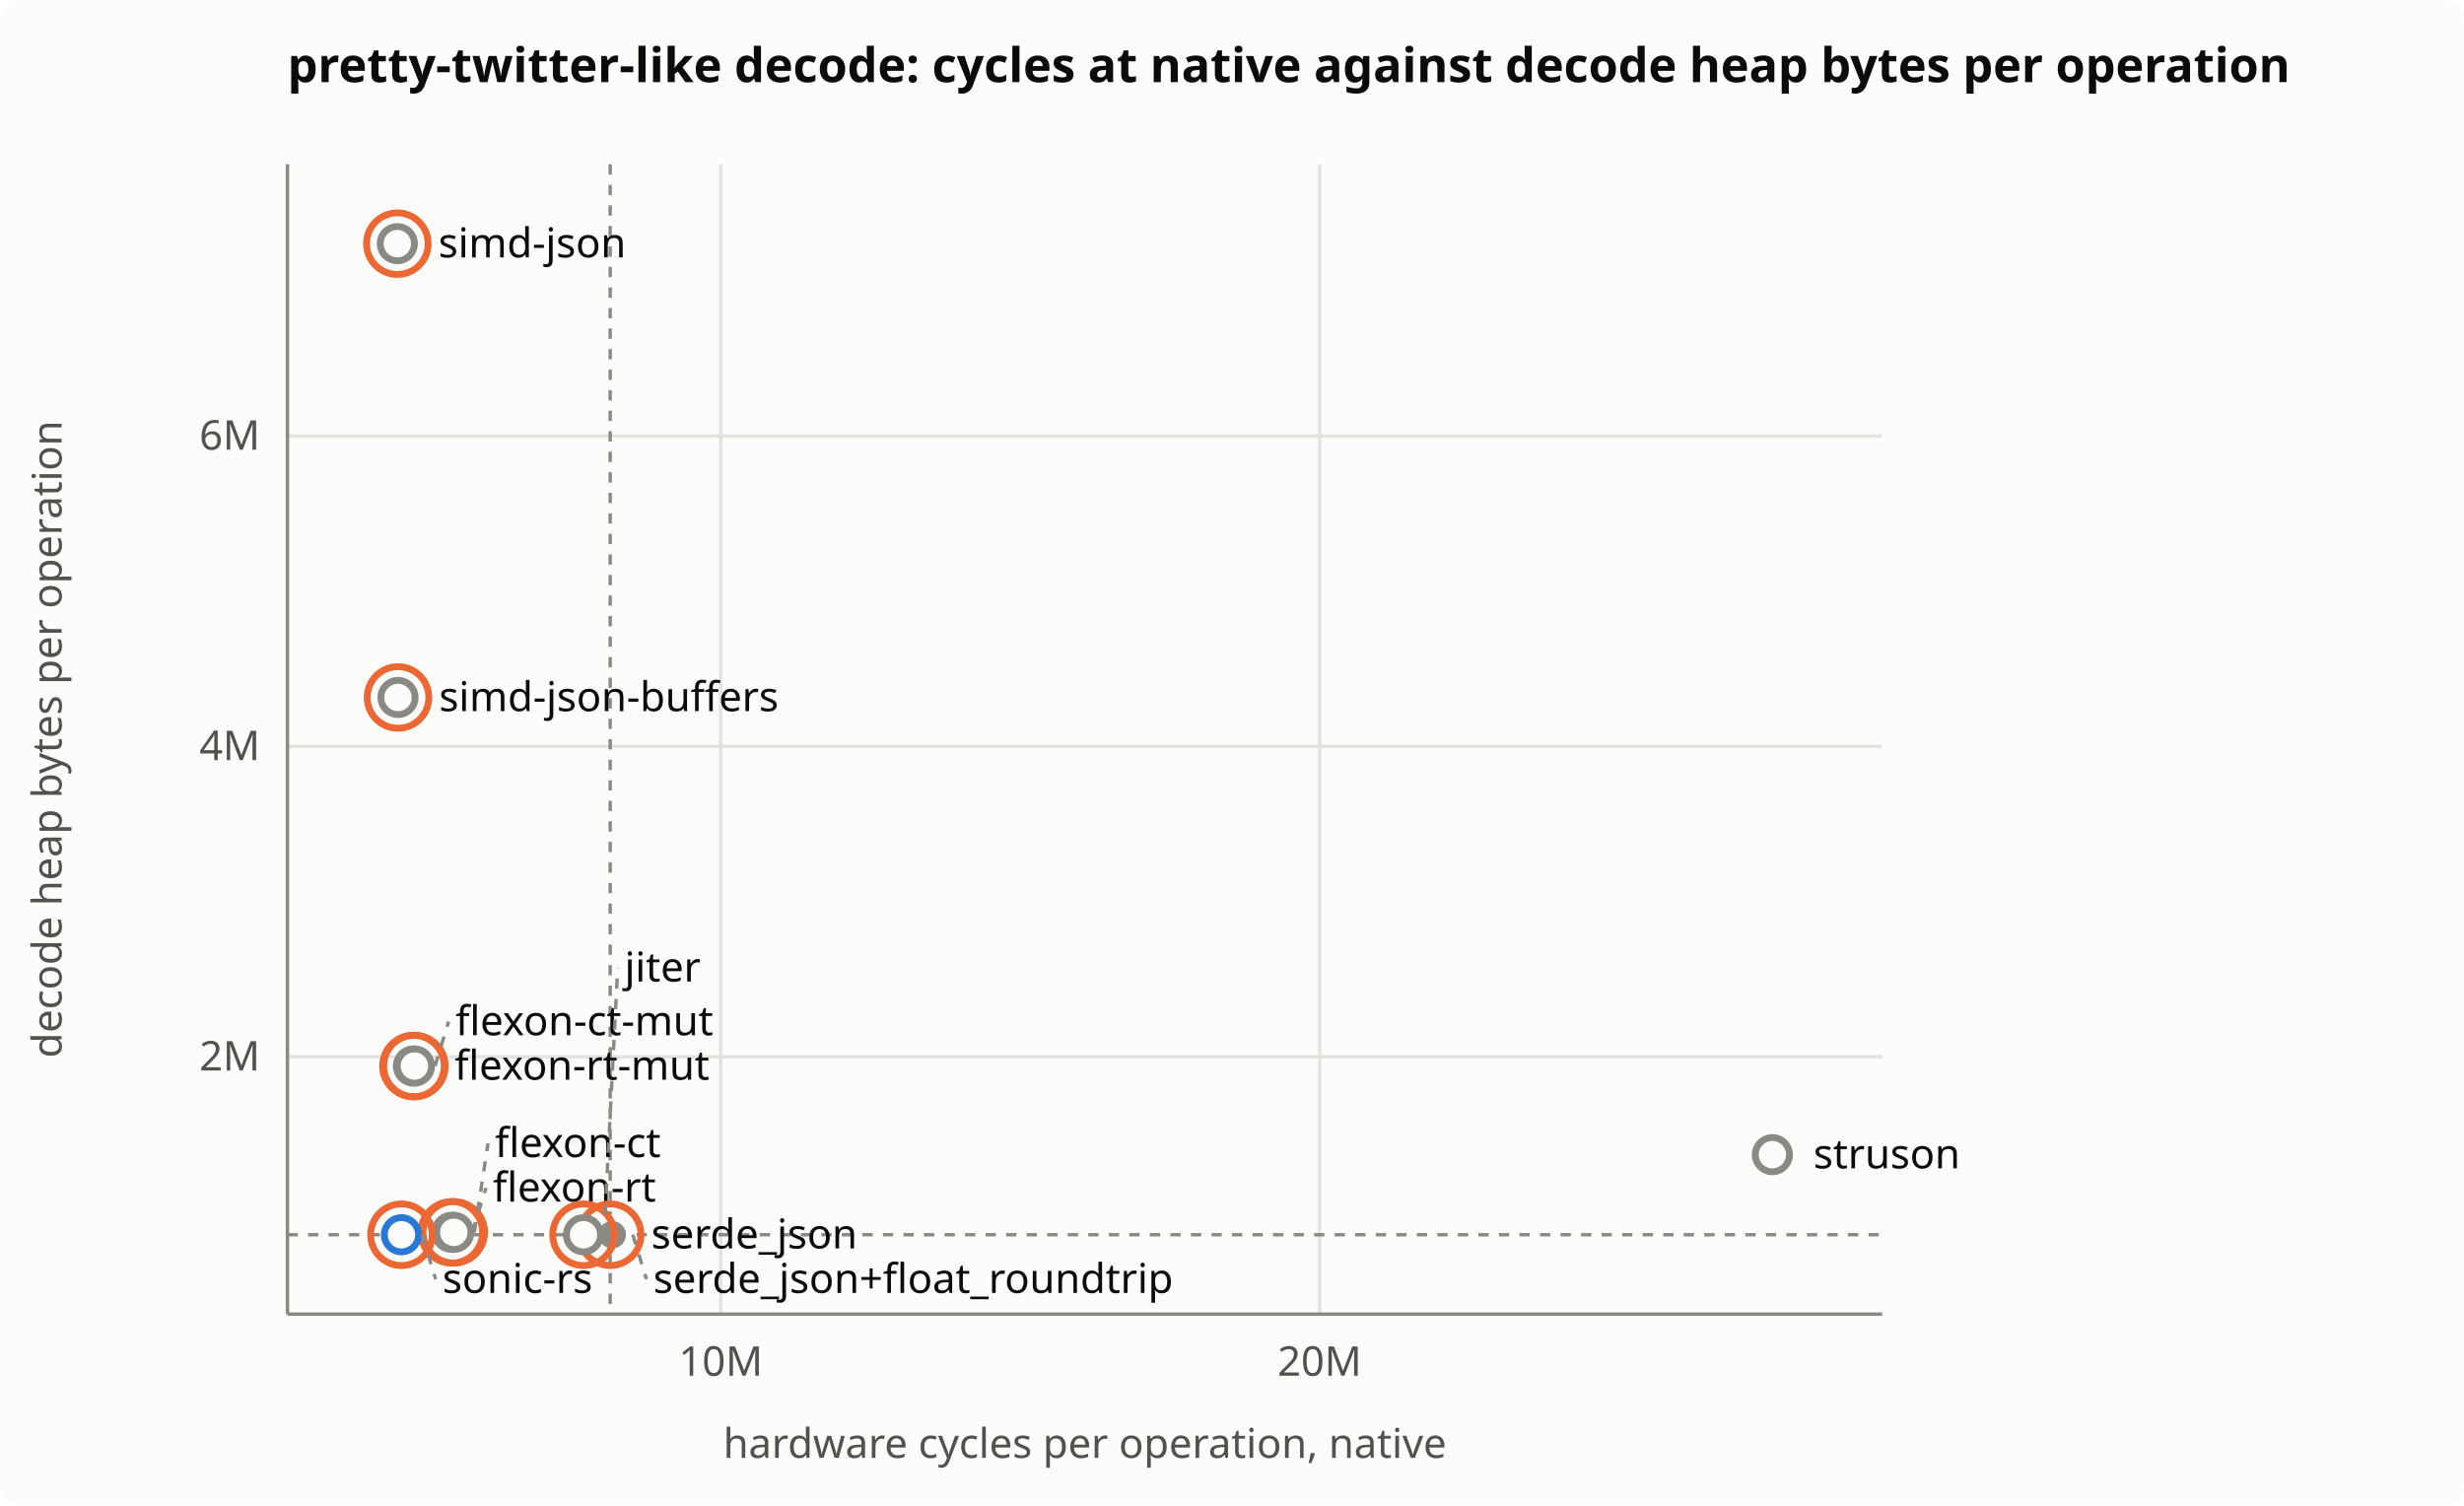
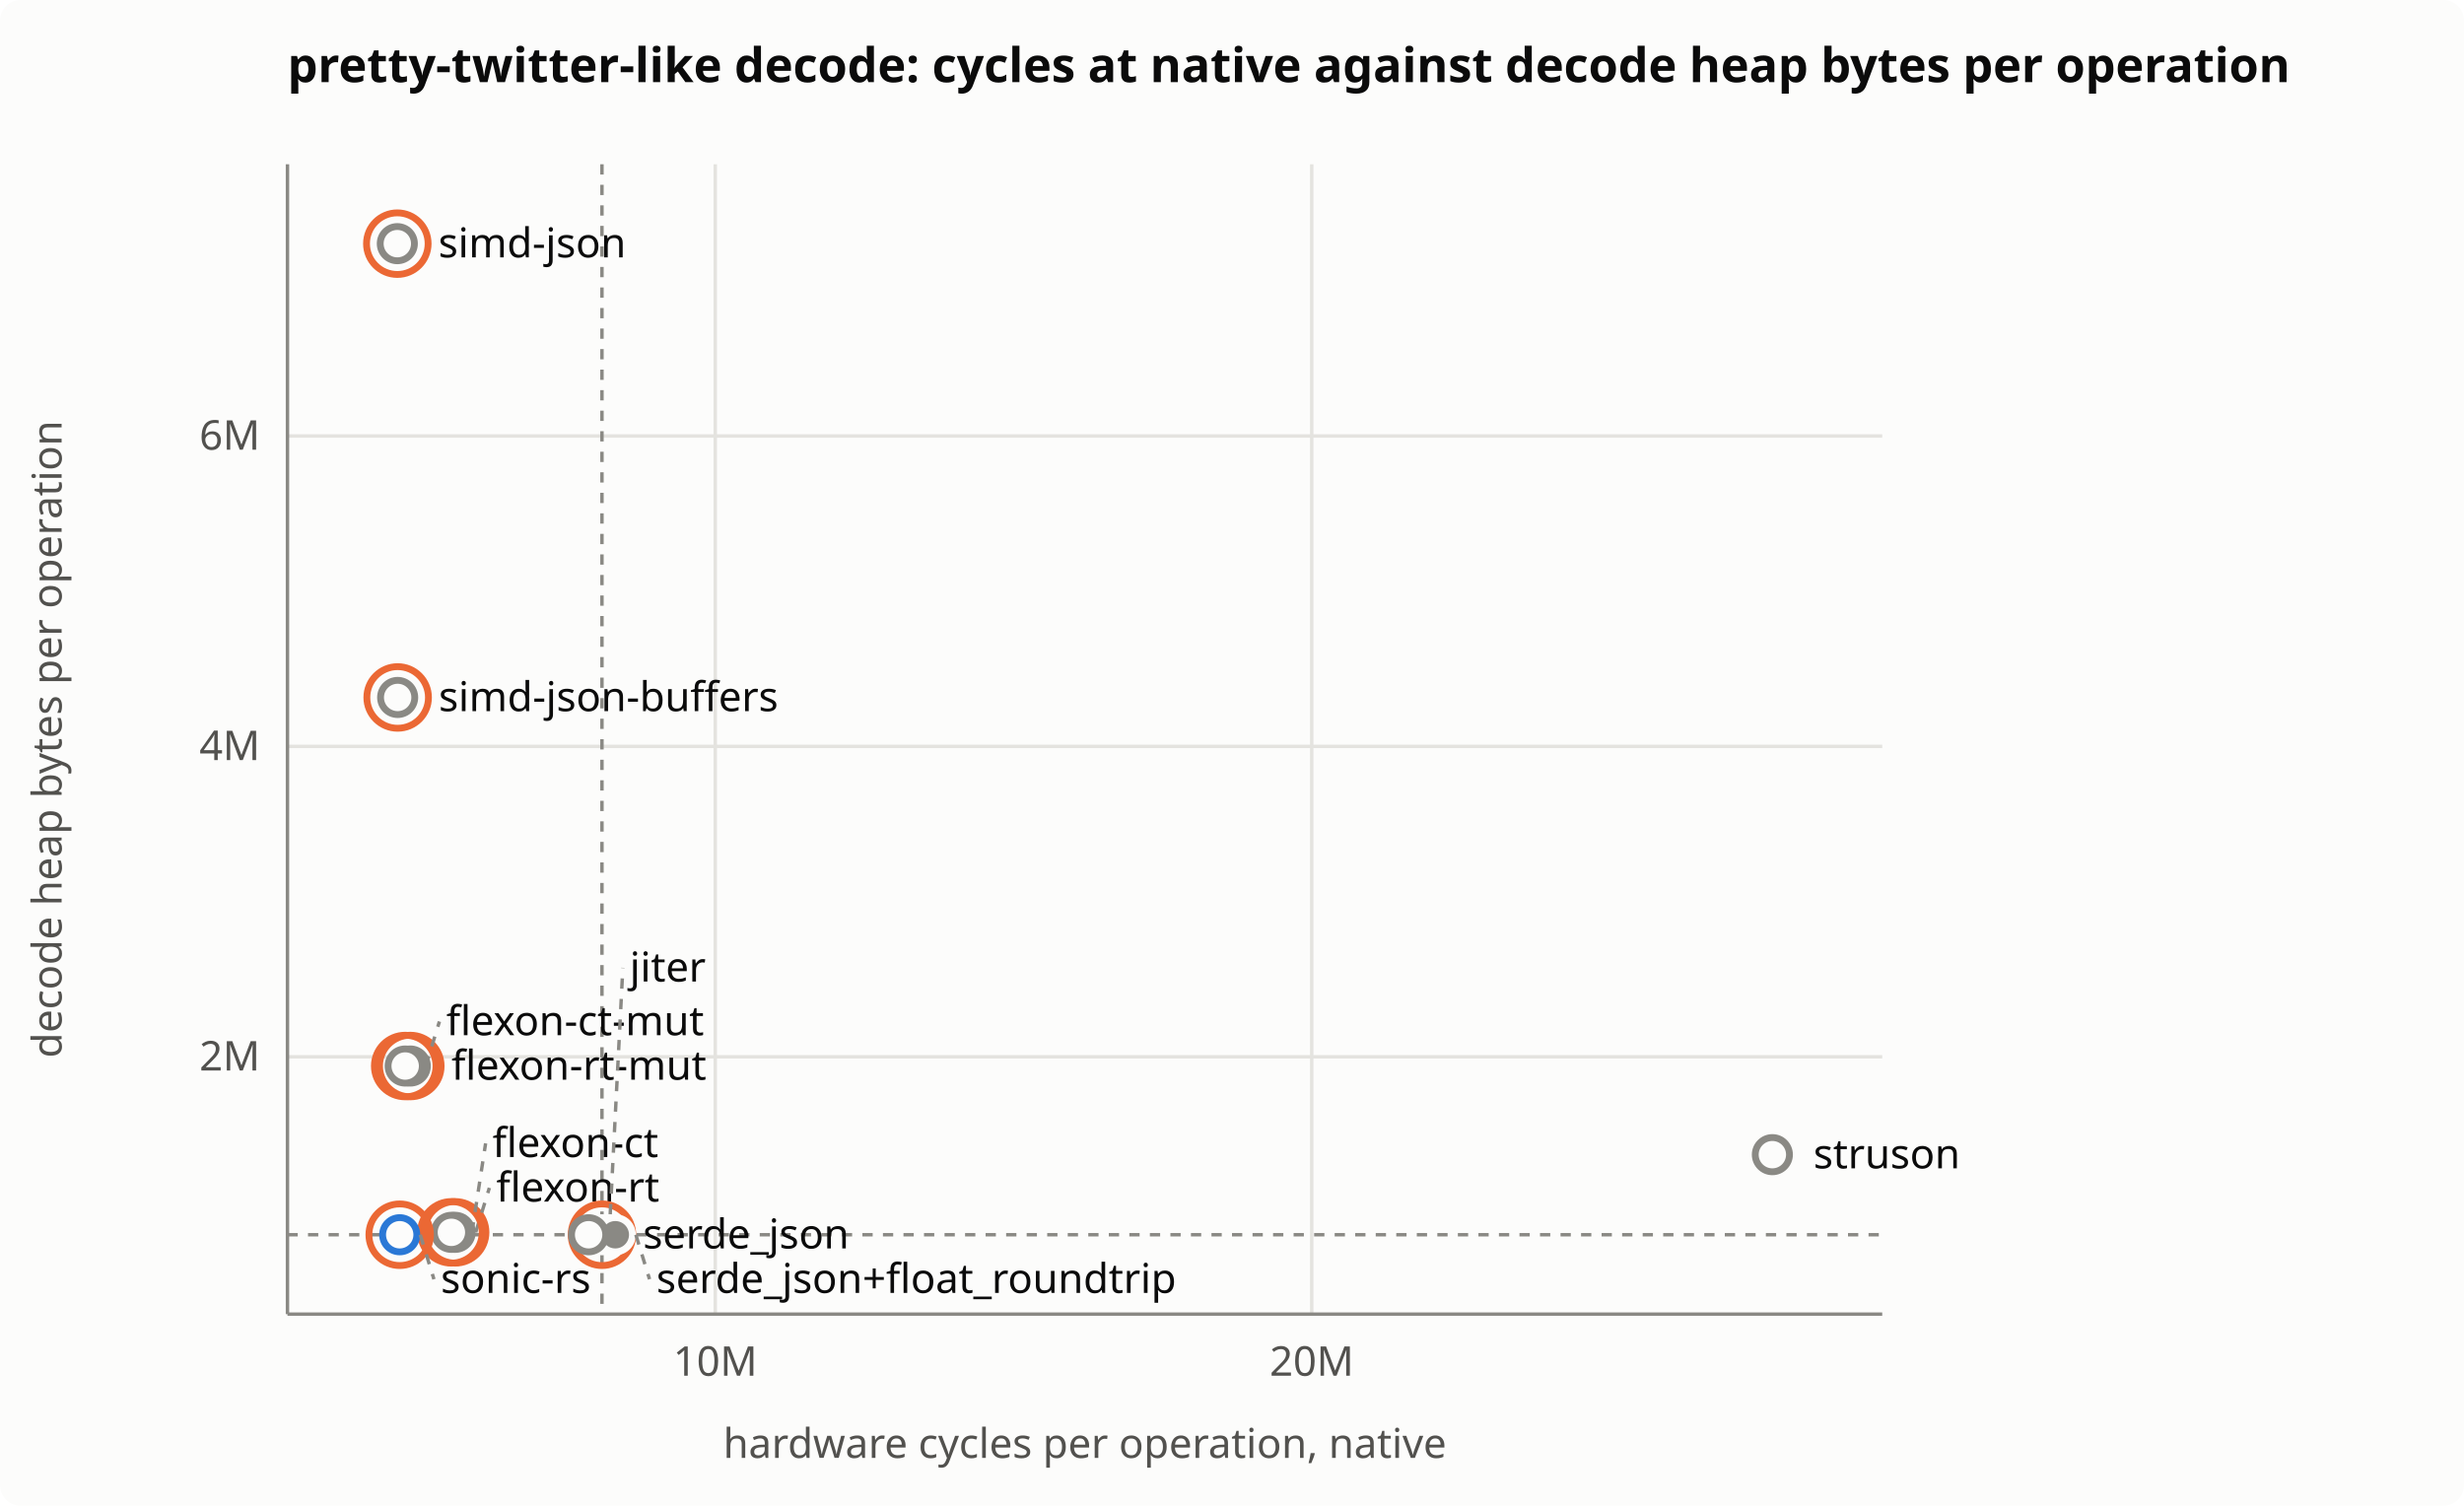
<svg xmlns="http://www.w3.org/2000/svg" viewBox="0 0 720 440" width="720" height="440" role="img" aria-label="pretty-twitter-like decode: cycles at native against decode heap bytes per operation">
  <style>
.bg{fill:#fcfcfb}.ink{fill:#0b0b0b}.ink2{fill:#52514e}.grid{stroke:#e4e3df;stroke-width:1}
.axis{stroke:#8a8984;stroke-width:1}.ref{stroke:#8a8984;stroke-width:1;stroke-dasharray:3 3}
.front{stroke:#2a78d6;stroke-width:2;fill:none}
.on{fill:#2a78d6;stroke:#fcfcfb;stroke-width:2}.off{fill:#8a8984;stroke:#fcfcfb;stroke-width:2}
.on.hollow{fill:#fcfcfb;stroke:#2a78d6}.off.hollow{fill:#fcfcfb;stroke:#8a8984}
.ring{fill:none;stroke:#eb6834;stroke-width:2}
text{font-family:system-ui,'Segoe UI',sans-serif;font-size:12px}
.title{font-size:14px;font-weight:600}
@media (prefers-color-scheme:dark){
.bg{fill:#1a1a19}.ink{fill:#f0efec}.ink2{fill:#c3c2b7}.grid{stroke:#2e2e2c}.axis,.ref{stroke:#7a7974}
.front{stroke:#3987e5}.on{fill:#3987e5;stroke:#1a1a19}.off{fill:#7a7974;stroke:#1a1a19}
.on.hollow{fill:#1a1a19;stroke:#3987e5}.off.hollow{fill:#1a1a19;stroke:#7a7974}.ring{stroke:#d95926}}
</style>
  <rect class="bg" width="720" height="440" rx="6" />
  <text class="ink title" x="84" y="24">pretty-twitter-like decode: cycles at native against decode heap bytes per operation</text>
-   <line class="grid" x1="210.6" y1="48" x2="210.6" y2="384.0" />
-   <text class="ink2" x="210.6" y="402.0" text-anchor="middle">10M</text>
-   <line class="grid" x1="385.6" y1="48" x2="385.6" y2="384.0" />
-   <text class="ink2" x="385.6" y="402.0" text-anchor="middle">20M</text>
+   <line class="grid" x1="209.0" y1="48" x2="209.0" y2="384.0" />
+   <text class="ink2" x="209.0" y="402.0" text-anchor="middle">10M</text>
+   <line class="grid" x1="383.3" y1="48" x2="383.3" y2="384.0" />
+   <text class="ink2" x="383.3" y="402.0" text-anchor="middle">20M</text>
  <line class="grid" x1="84" y1="308.8" x2="550.0" y2="308.8" />
  <text class="ink2" x="76.0" y="312.8" text-anchor="end">2M</text>
  <line class="grid" x1="84" y1="218.1" x2="550.0" y2="218.1" />
  <text class="ink2" x="76.0" y="222.1" text-anchor="end">4M</text>
  <line class="grid" x1="84" y1="127.4" x2="550.0" y2="127.4" />
  <text class="ink2" x="76.0" y="131.4" text-anchor="end">6M</text>
  <line class="axis" x1="84" y1="384.0" x2="550.0" y2="384.0" />
  <line class="axis" x1="84" y1="48" x2="84" y2="384.0" />
  <text class="ink2" x="317.0" y="426.0" text-anchor="middle">hardware cycles per operation, native</text>
  <text class="ink2" transform="translate(18 216.0) rotate(-90)" text-anchor="middle">decode heap bytes per operation</text>
-   <line class="ref" x1="178.3" y1="48" x2="178.3" y2="384.0" />
+   <line class="ref" x1="175.9" y1="48" x2="175.9" y2="384.0" />
  <line class="ref" x1="84" y1="360.8" x2="550.0" y2="360.8" />
  <circle class="off hollow" cx="116.1" cy="71.2" r="5" />
  <circle class="ring" cx="116.1" cy="71.2" r="9" />
  <text class="ink" x="128.1" y="75.2">simd-json</text>
-   <circle class="off hollow" cx="116.3" cy="203.8" r="5" />
-   <circle class="ring" cx="116.3" cy="203.8" r="9" />
-   <text class="ink" x="128.3" y="207.8">simd-json-buffers</text>
-   <circle class="off hollow" cx="120.8" cy="311.5" r="5" />
-   <circle class="ring" cx="120.8" cy="311.5" r="9" />
-   <text class="ink" x="132.8" y="315.5">flexon-rt-mut</text>
-   <circle class="off hollow" cx="121.1" cy="311.5" r="5" />
-   <circle class="ring" cx="121.1" cy="311.5" r="9" />
-   <line class="ref" x1="127.1" y1="311.5" x2="131.1" y2="298.5" />
-   <text class="ink" x="133.1" y="302.5">flexon-ct-mut</text>
+   <circle class="off hollow" cx="116.2" cy="203.8" r="5" />
+   <circle class="ring" cx="116.2" cy="203.8" r="9" />
+   <text class="ink" x="128.2" y="207.8">simd-json-buffers</text>
+   <circle class="off hollow" cx="119.9" cy="311.5" r="5" />
+   <circle class="ring" cx="119.9" cy="311.5" r="9" />
+   <text class="ink" x="131.9" y="315.5">flexon-rt-mut</text>
+   <circle class="off hollow" cx="118.4" cy="311.5" r="5" />
+   <circle class="ring" cx="118.4" cy="311.5" r="9" />
+   <line class="ref" x1="124.4" y1="311.5" x2="128.4" y2="298.5" />
+   <text class="ink" x="130.4" y="302.5">flexon-ct-mut</text>
  <circle class="off hollow" cx="517.9" cy="337.4" r="5" />
  <text class="ink" x="529.9" y="341.4">struson</text>
-   <circle class="off hollow" cx="132.0" cy="360.1" r="5" />
-   <circle class="ring" cx="132.0" cy="360.1" r="9" />
-   <line class="ref" x1="138.0" y1="360.1" x2="142.0" y2="347.1" />
-   <text class="ink" x="144.0" y="351.1">flexon-rt</text>
-   <circle class="off hollow" cx="132.6" cy="360.1" r="5" />
-   <circle class="ring" cx="132.6" cy="360.1" r="9" />
-   <line class="ref" x1="138.6" y1="360.1" x2="142.6" y2="334.1" />
-   <text class="ink" x="144.6" y="338.1">flexon-ct</text>
-   <circle class="off" cx="178.3" cy="360.8" r="5" />
-   <circle class="ring" cx="178.3" cy="360.8" r="9" />
-   <text class="ink" x="190.3" y="364.8">serde_json</text>
-   <circle class="off" cx="178.9" cy="360.8" r="5" />
-   <line class="ref" x1="184.9" y1="360.8" x2="188.9" y2="373.8" />
-   <text class="ink" x="190.9" y="377.8">serde_json+float_roundtrip</text>
-   <circle class="on hollow" cx="117.3" cy="360.8" r="5" />
-   <circle class="ring" cx="117.3" cy="360.8" r="9" />
-   <line class="ref" x1="123.3" y1="360.8" x2="127.3" y2="373.8" />
-   <text class="ink" x="129.3" y="377.8">sonic-rs</text>
-   <circle class="off hollow" cx="170.5" cy="360.8" r="5" />
-   <circle class="ring" cx="170.5" cy="360.8" r="9" />
-   <line class="ref" x1="176.5" y1="360.8" x2="180.5" y2="282.8" />
-   <text class="ink" x="182.5" y="286.8">jiter</text>
+   <circle class="off hollow" cx="133.0" cy="360.1" r="5" />
+   <circle class="ring" cx="133.0" cy="360.1" r="9" />
+   <line class="ref" x1="139.0" y1="360.1" x2="143.0" y2="347.1" />
+   <text class="ink" x="145.0" y="351.1">flexon-rt</text>
+   <circle class="off hollow" cx="131.9" cy="360.1" r="5" />
+   <circle class="ring" cx="131.9" cy="360.1" r="9" />
+   <line class="ref" x1="137.9" y1="360.1" x2="141.9" y2="334.1" />
+   <text class="ink" x="143.9" y="338.1">flexon-ct</text>
+   <circle class="off" cx="175.9" cy="360.8" r="5" />
+   <circle class="ring" cx="175.9" cy="360.8" r="9" />
+   <text class="ink" x="187.9" y="364.8">serde_json</text>
+   <circle class="off" cx="179.8" cy="360.8" r="5" />
+   <line class="ref" x1="185.8" y1="360.8" x2="189.8" y2="373.8" />
+   <text class="ink" x="191.8" y="377.8">serde_json+float_roundtrip</text>
+   <circle class="on hollow" cx="116.8" cy="360.8" r="5" />
+   <circle class="ring" cx="116.8" cy="360.8" r="9" />
+   <line class="ref" x1="122.8" y1="360.8" x2="126.8" y2="373.8" />
+   <text class="ink" x="128.8" y="377.8">sonic-rs</text>
+   <circle class="off hollow" cx="172.0" cy="360.8" r="5" />
+   <line class="ref" x1="178.0" y1="360.8" x2="182.0" y2="282.8" />
+   <text class="ink" x="184.0" y="286.8">jiter</text>
</svg>
